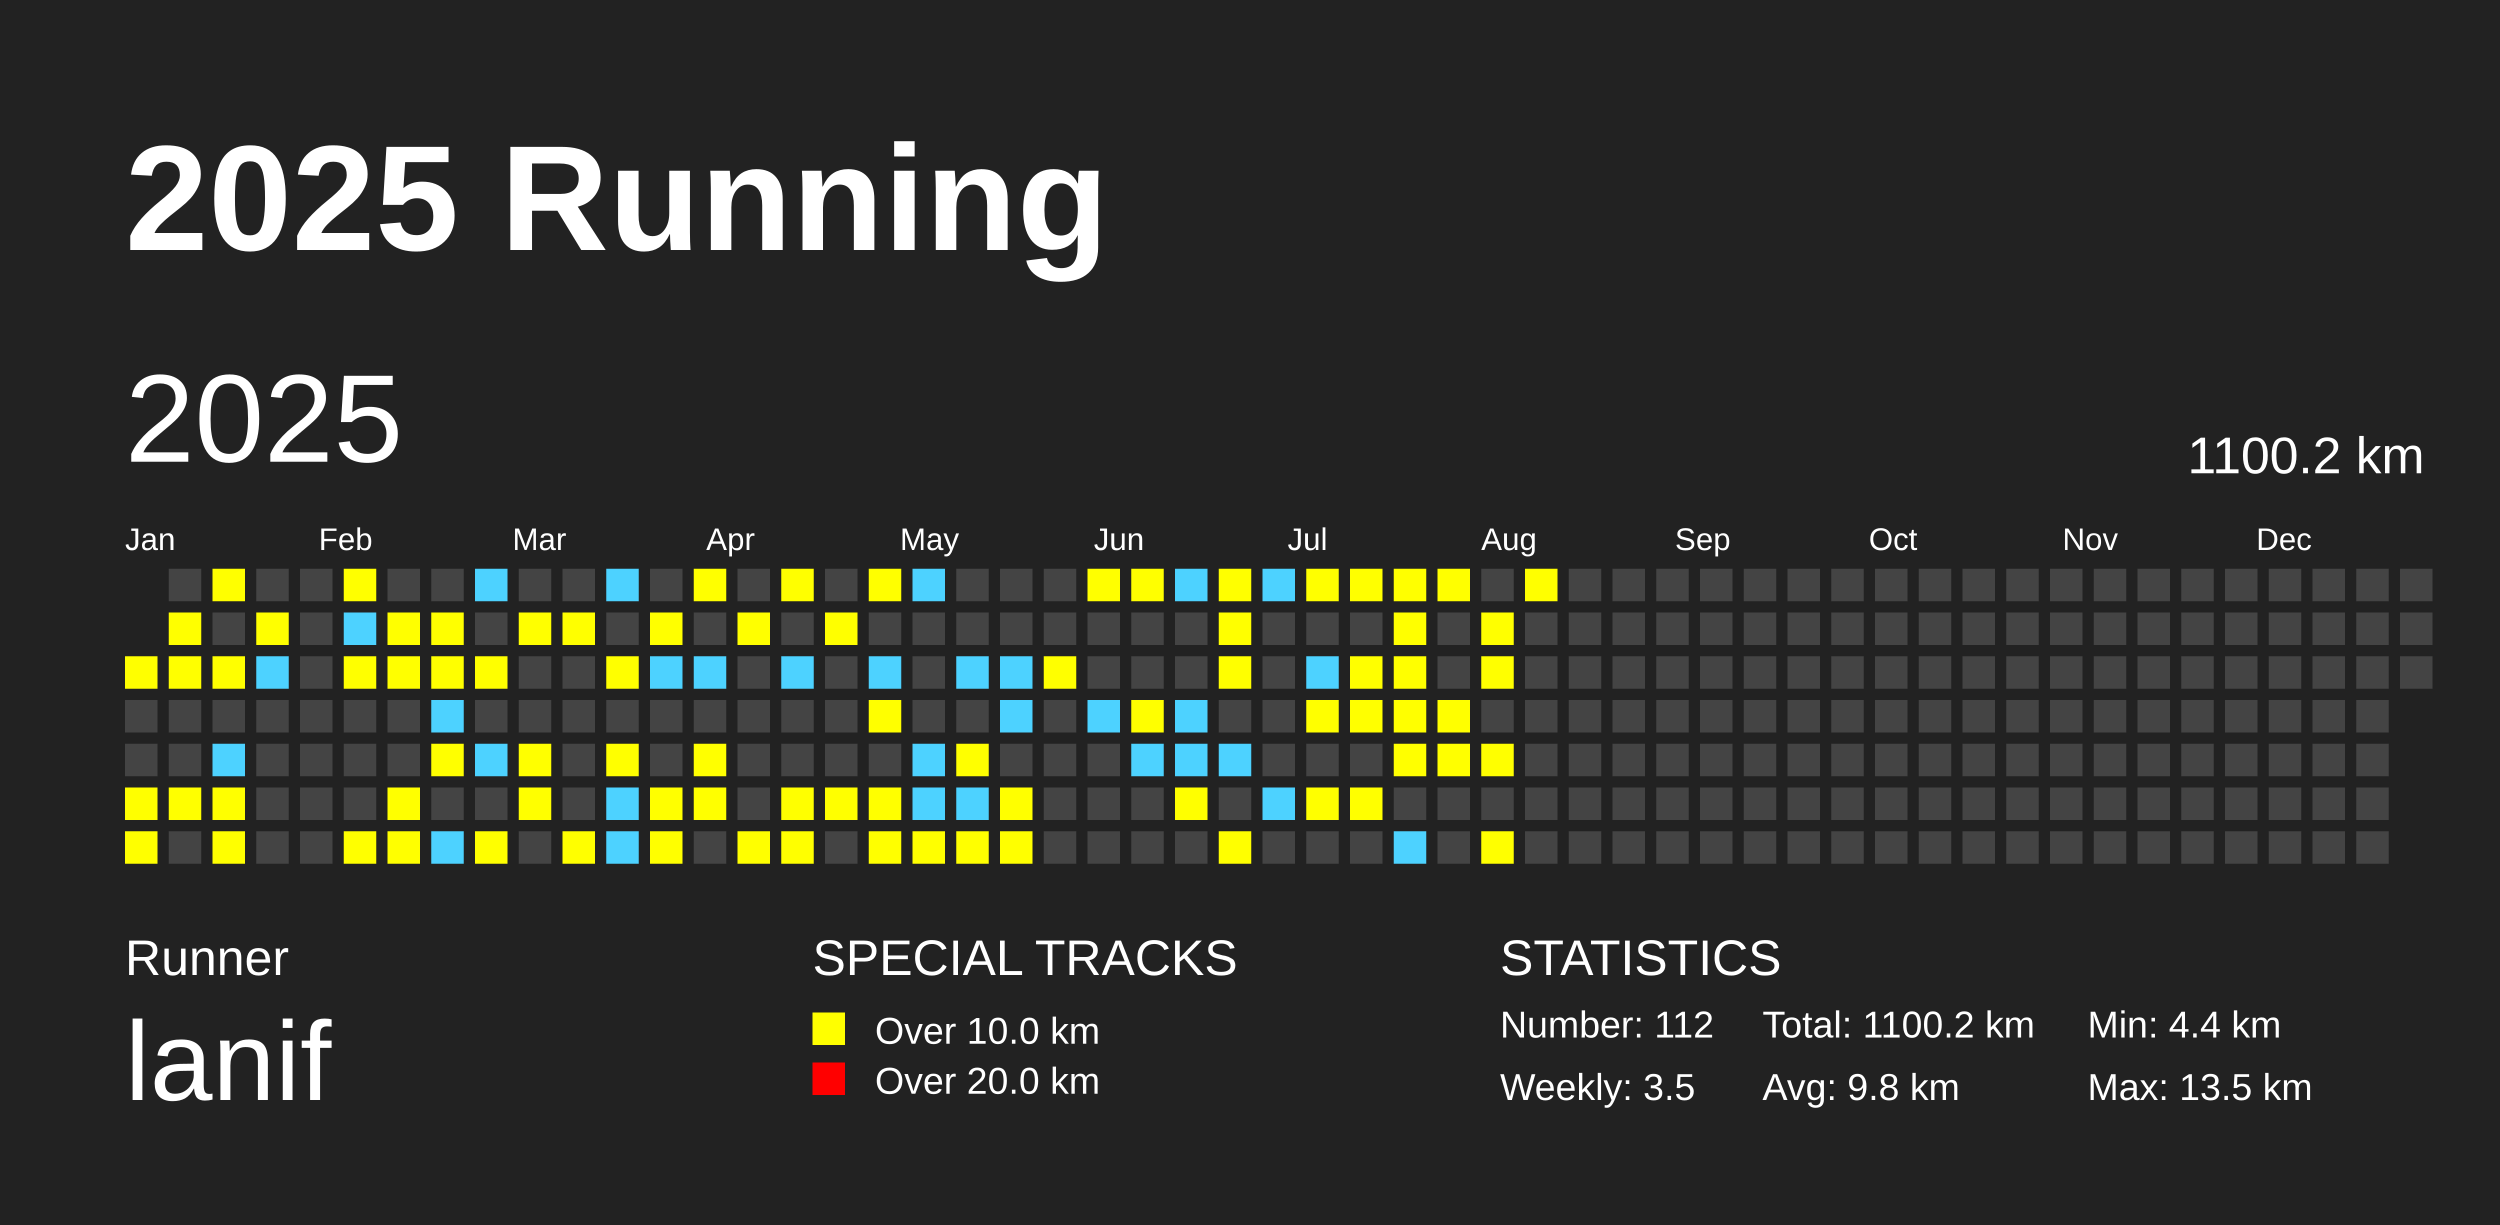
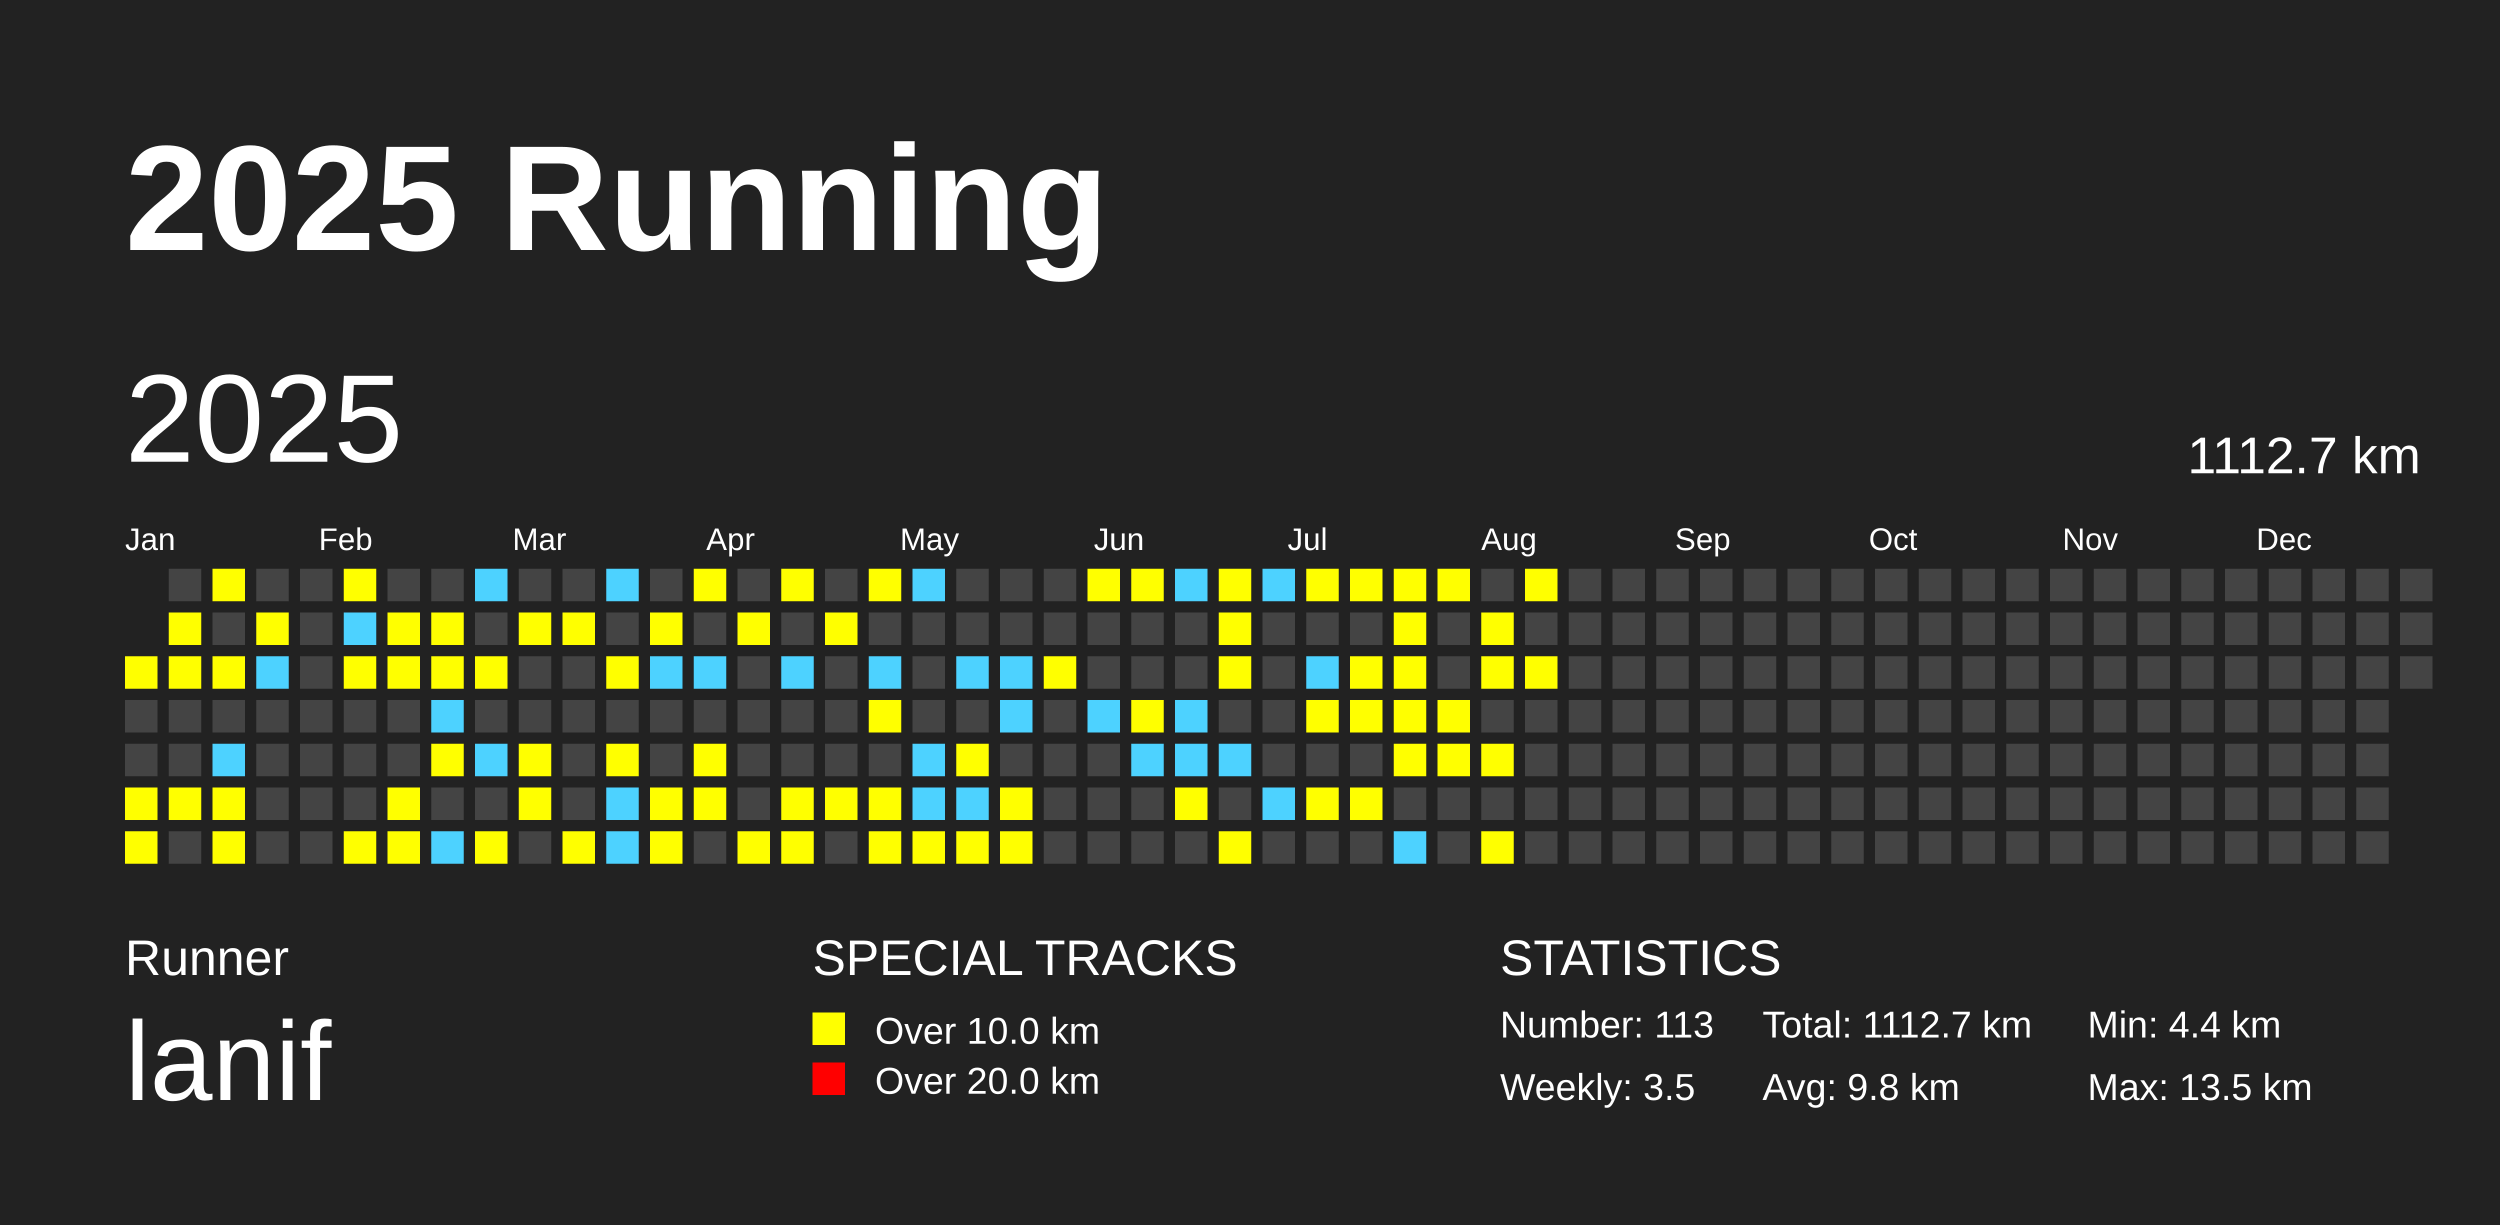
<svg xmlns="http://www.w3.org/2000/svg" baseProfile="full" height="98mm" version="1.1" viewBox="0,0,200,98" width="200mm">
  <defs />
  <rect fill="#222222" height="98" width="200" x="0" y="0" />
  <text fill="#FFFFFF" style="font-size:12px; font-family:Arial; font-weight:bold;" x="10" y="20">2025 Running</text>
  <text fill="#FFFFFF" style="font-size:4px; font-family:Arial" x="10" y="78">Runner</text>
  <text fill="#FFFFFF" style="font-size:9px; font-family:Arial" x="10" y="88">lanif</text>
  <text fill="#FFFFFF" style="font-size:4px; font-family:Arial" x="65" y="78">SPECIAL TRACKS</text>
  <rect fill="yellow" height="2.6" width="2.6" x="65" y="81" />
  <text fill="#FFFFFF" style="font-size:3px; font-family:Arial" x="70" y="83.5">Over 10.0 km</text>
  <rect fill="red" height="2.6" width="2.6" x="65" y="85" />
  <text fill="#FFFFFF" style="font-size:3px; font-family:Arial" x="70" y="87.5">Over 20.0 km</text>
  <text fill="#FFFFFF" style="font-size:4px; font-family:Arial" x="120" y="78">STATISTICS</text>
-   <text fill="#FFFFFF" style="font-size:3px; font-family:Arial" x="120" y="83">Number: 112</text>
+   <text fill="#FFFFFF" style="font-size:3px; font-family:Arial" x="120" y="83">Number: 113</text>
  <text fill="#FFFFFF" style="font-size:3px; font-family:Arial" x="120" y="88">Weekly: 3.5</text>
-   <text fill="#FFFFFF" style="font-size:3px; font-family:Arial" x="141" y="83">Total: 1100.2 km</text>
+   <text fill="#FFFFFF" style="font-size:3px; font-family:Arial" x="141" y="83">Total: 1112.7 km</text>
  <text fill="#FFFFFF" style="font-size:3px; font-family:Arial" x="141" y="88">Avg: 9.8 km</text>
  <text fill="#FFFFFF" style="font-size:3px; font-family:Arial" x="167" y="83">Min: 4.4 km</text>
  <text fill="#FFFFFF" style="font-size:3px; font-family:Arial" x="167" y="88">Max: 13.5 km</text>
  <text dominant-baseline="hanging" fill="#FFFFFF" style="font-size:10.0px; font-family:Arial;" x="10" y="30">2025</text>
-   <text dominant-baseline="hanging" fill="#FFFFFF" style="font-size:4.125px; font-family:Arial;" x="175" y="35">1100.2 km</text>
+   <text dominant-baseline="hanging" fill="#FFFFFF" style="font-size:4.125px; font-family:Arial;" x="175" y="35">1112.7 km</text>
  <text fill="#FFFFFF" style="font-size:2.5px; font-family:Arial" x="10.0" y="44">Jan</text>
  <text fill="#FFFFFF" style="font-size:2.5px; font-family:Arial" x="25.5" y="44">Feb</text>
  <text fill="#FFFFFF" style="font-size:2.5px; font-family:Arial" x="41.0" y="44">Mar</text>
  <text fill="#FFFFFF" style="font-size:2.5px; font-family:Arial" x="56.5" y="44">Apr</text>
  <text fill="#FFFFFF" style="font-size:2.5px; font-family:Arial" x="72.0" y="44">May</text>
  <text fill="#FFFFFF" style="font-size:2.5px; font-family:Arial" x="87.5" y="44">Jun</text>
  <text fill="#FFFFFF" style="font-size:2.5px; font-family:Arial" x="103.0" y="44">Jul</text>
  <text fill="#FFFFFF" style="font-size:2.5px; font-family:Arial" x="118.5" y="44">Aug</text>
  <text fill="#FFFFFF" style="font-size:2.5px; font-family:Arial" x="134.0" y="44">Sep</text>
  <text fill="#FFFFFF" style="font-size:2.5px; font-family:Arial" x="149.5" y="44">Oct</text>
  <text fill="#FFFFFF" style="font-size:2.5px; font-family:Arial" x="165.0" y="44">Nov</text>
  <text fill="#FFFFFF" style="font-size:2.5px; font-family:Arial" x="180.5" y="44">Dec</text>
  <rect fill="yellow" height="2.6" width="2.6" x="10.0" y="52.5" />
  <rect fill="#444444" height="2.6" width="2.6" x="10.0" y="56.0" />
  <rect fill="#444444" height="2.6" width="2.6" x="10.0" y="59.5" />
  <rect fill="yellow" height="2.6" width="2.6" x="10.0" y="63.0" />
  <rect fill="yellow" height="2.6" width="2.6" x="10.0" y="66.5" />
  <rect fill="#444444" height="2.6" width="2.6" x="13.5" y="45.5" />
  <rect fill="yellow" height="2.6" width="2.6" x="13.5" y="49.0" />
  <rect fill="yellow" height="2.6" width="2.6" x="13.5" y="52.5" />
  <rect fill="#444444" height="2.6" width="2.6" x="13.5" y="56.0" />
  <rect fill="#444444" height="2.6" width="2.6" x="13.5" y="59.5" />
  <rect fill="yellow" height="2.6" width="2.6" x="13.5" y="63.0" />
  <rect fill="#444444" height="2.6" width="2.6" x="13.5" y="66.5" />
  <rect fill="yellow" height="2.6" width="2.6" x="17.0" y="45.5" />
  <rect fill="#444444" height="2.6" width="2.6" x="17.0" y="49.0" />
  <rect fill="yellow" height="2.6" width="2.6" x="17.0" y="52.5" />
  <rect fill="#444444" height="2.6" width="2.6" x="17.0" y="56.0" />
  <rect fill="#4DD2FF" height="2.6" width="2.6" x="17.0" y="59.5" />
  <rect fill="yellow" height="2.6" width="2.6" x="17.0" y="63.0" />
  <rect fill="yellow" height="2.6" width="2.6" x="17.0" y="66.5" />
  <rect fill="#444444" height="2.6" width="2.6" x="20.5" y="45.5" />
  <rect fill="yellow" height="2.6" width="2.6" x="20.5" y="49.0" />
  <rect fill="#4DD2FF" height="2.6" width="2.6" x="20.5" y="52.5" />
  <rect fill="#444444" height="2.6" width="2.6" x="20.5" y="56.0" />
  <rect fill="#444444" height="2.6" width="2.6" x="20.5" y="59.5" />
  <rect fill="#444444" height="2.6" width="2.6" x="20.5" y="63.0" />
  <rect fill="#444444" height="2.6" width="2.6" x="20.5" y="66.5" />
  <rect fill="#444444" height="2.6" width="2.6" x="24.0" y="45.5" />
  <rect fill="#444444" height="2.6" width="2.6" x="24.0" y="49.0" />
  <rect fill="#444444" height="2.6" width="2.6" x="24.0" y="52.5" />
  <rect fill="#444444" height="2.6" width="2.6" x="24.0" y="56.0" />
  <rect fill="#444444" height="2.6" width="2.6" x="24.0" y="59.5" />
  <rect fill="#444444" height="2.6" width="2.6" x="24.0" y="63.0" />
  <rect fill="#444444" height="2.6" width="2.6" x="24.0" y="66.5" />
  <rect fill="yellow" height="2.6" width="2.6" x="27.5" y="45.5" />
  <rect fill="#4DD2FF" height="2.6" width="2.6" x="27.5" y="49.0" />
  <rect fill="yellow" height="2.6" width="2.6" x="27.5" y="52.5" />
  <rect fill="#444444" height="2.6" width="2.6" x="27.5" y="56.0" />
  <rect fill="#444444" height="2.6" width="2.6" x="27.5" y="59.5" />
  <rect fill="#444444" height="2.6" width="2.6" x="27.5" y="63.0" />
  <rect fill="yellow" height="2.6" width="2.6" x="27.5" y="66.5" />
  <rect fill="#444444" height="2.6" width="2.6" x="31.0" y="45.5" />
  <rect fill="yellow" height="2.6" width="2.6" x="31.0" y="49.0" />
  <rect fill="yellow" height="2.6" width="2.6" x="31.0" y="52.5" />
  <rect fill="#444444" height="2.6" width="2.6" x="31.0" y="56.0" />
  <rect fill="#444444" height="2.6" width="2.6" x="31.0" y="59.5" />
  <rect fill="yellow" height="2.6" width="2.6" x="31.0" y="63.0" />
  <rect fill="yellow" height="2.6" width="2.6" x="31.0" y="66.5" />
  <rect fill="#444444" height="2.6" width="2.6" x="34.5" y="45.5" />
  <rect fill="yellow" height="2.6" width="2.6" x="34.5" y="49.0" />
  <rect fill="yellow" height="2.6" width="2.6" x="34.5" y="52.5" />
  <rect fill="#4DD2FF" height="2.6" width="2.6" x="34.5" y="56.0" />
  <rect fill="yellow" height="2.6" width="2.6" x="34.5" y="59.5" />
  <rect fill="#444444" height="2.6" width="2.6" x="34.5" y="63.0" />
  <rect fill="#4DD2FF" height="2.6" width="2.6" x="34.5" y="66.5" />
  <rect fill="#4DD2FF" height="2.6" width="2.6" x="38.0" y="45.5" />
  <rect fill="#444444" height="2.6" width="2.6" x="38.0" y="49.0" />
  <rect fill="yellow" height="2.6" width="2.6" x="38.0" y="52.5" />
  <rect fill="#444444" height="2.6" width="2.6" x="38.0" y="56.0" />
  <rect fill="#4DD2FF" height="2.6" width="2.6" x="38.0" y="59.5" />
  <rect fill="#444444" height="2.6" width="2.6" x="38.0" y="63.0" />
  <rect fill="yellow" height="2.6" width="2.6" x="38.0" y="66.5" />
  <rect fill="#444444" height="2.6" width="2.6" x="41.5" y="45.5" />
  <rect fill="yellow" height="2.6" width="2.6" x="41.5" y="49.0" />
  <rect fill="#444444" height="2.6" width="2.6" x="41.5" y="52.5" />
  <rect fill="#444444" height="2.6" width="2.6" x="41.5" y="56.0" />
  <rect fill="yellow" height="2.6" width="2.6" x="41.5" y="59.5" />
  <rect fill="yellow" height="2.6" width="2.6" x="41.5" y="63.0" />
  <rect fill="#444444" height="2.6" width="2.6" x="41.5" y="66.5" />
  <rect fill="#444444" height="2.6" width="2.6" x="45.0" y="45.5" />
  <rect fill="yellow" height="2.6" width="2.6" x="45.0" y="49.0" />
  <rect fill="#444444" height="2.6" width="2.6" x="45.0" y="52.5" />
  <rect fill="#444444" height="2.6" width="2.6" x="45.0" y="56.0" />
  <rect fill="#444444" height="2.6" width="2.6" x="45.0" y="59.5" />
  <rect fill="#444444" height="2.6" width="2.6" x="45.0" y="63.0" />
  <rect fill="yellow" height="2.6" width="2.6" x="45.0" y="66.5" />
  <rect fill="#4DD2FF" height="2.6" width="2.6" x="48.5" y="45.5" />
  <rect fill="#444444" height="2.6" width="2.6" x="48.5" y="49.0" />
  <rect fill="yellow" height="2.6" width="2.6" x="48.5" y="52.5" />
  <rect fill="#444444" height="2.6" width="2.6" x="48.5" y="56.0" />
  <rect fill="yellow" height="2.6" width="2.6" x="48.5" y="59.5" />
  <rect fill="#4DD2FF" height="2.6" width="2.6" x="48.5" y="63.0" />
  <rect fill="#4DD2FF" height="2.6" width="2.6" x="48.5" y="66.5" />
  <rect fill="#444444" height="2.6" width="2.6" x="52.0" y="45.5" />
  <rect fill="yellow" height="2.6" width="2.6" x="52.0" y="49.0" />
  <rect fill="#4DD2FF" height="2.6" width="2.6" x="52.0" y="52.5" />
  <rect fill="#444444" height="2.6" width="2.6" x="52.0" y="56.0" />
  <rect fill="#444444" height="2.6" width="2.6" x="52.0" y="59.5" />
  <rect fill="yellow" height="2.6" width="2.6" x="52.0" y="63.0" />
  <rect fill="yellow" height="2.6" width="2.6" x="52.0" y="66.5" />
  <rect fill="yellow" height="2.6" width="2.6" x="55.5" y="45.5" />
  <rect fill="#444444" height="2.6" width="2.6" x="55.5" y="49.0" />
  <rect fill="#4DD2FF" height="2.6" width="2.6" x="55.5" y="52.5" />
  <rect fill="#444444" height="2.6" width="2.6" x="55.5" y="56.0" />
  <rect fill="yellow" height="2.6" width="2.6" x="55.5" y="59.5" />
  <rect fill="yellow" height="2.6" width="2.6" x="55.5" y="63.0" />
  <rect fill="#444444" height="2.6" width="2.6" x="55.5" y="66.5" />
  <rect fill="#444444" height="2.6" width="2.6" x="59.0" y="45.5" />
  <rect fill="yellow" height="2.6" width="2.6" x="59.0" y="49.0" />
  <rect fill="#444444" height="2.6" width="2.6" x="59.0" y="52.5" />
  <rect fill="#444444" height="2.6" width="2.6" x="59.0" y="56.0" />
  <rect fill="#444444" height="2.6" width="2.6" x="59.0" y="59.5" />
  <rect fill="#444444" height="2.6" width="2.6" x="59.0" y="63.0" />
  <rect fill="yellow" height="2.6" width="2.6" x="59.0" y="66.5" />
  <rect fill="yellow" height="2.6" width="2.6" x="62.5" y="45.5" />
  <rect fill="#444444" height="2.6" width="2.6" x="62.5" y="49.0" />
  <rect fill="#4DD2FF" height="2.6" width="2.6" x="62.5" y="52.5" />
  <rect fill="#444444" height="2.6" width="2.6" x="62.5" y="56.0" />
  <rect fill="#444444" height="2.6" width="2.6" x="62.5" y="59.5" />
  <rect fill="yellow" height="2.6" width="2.6" x="62.5" y="63.0" />
  <rect fill="yellow" height="2.6" width="2.6" x="62.5" y="66.5" />
  <rect fill="#444444" height="2.6" width="2.6" x="66.0" y="45.5" />
  <rect fill="yellow" height="2.6" width="2.6" x="66.0" y="49.0" />
  <rect fill="#444444" height="2.6" width="2.6" x="66.0" y="52.5" />
  <rect fill="#444444" height="2.6" width="2.6" x="66.0" y="56.0" />
  <rect fill="#444444" height="2.6" width="2.6" x="66.0" y="59.5" />
  <rect fill="yellow" height="2.6" width="2.6" x="66.0" y="63.0" />
  <rect fill="#444444" height="2.6" width="2.6" x="66.0" y="66.5" />
  <rect fill="yellow" height="2.6" width="2.6" x="69.5" y="45.5" />
  <rect fill="#444444" height="2.6" width="2.6" x="69.5" y="49.0" />
  <rect fill="#4DD2FF" height="2.6" width="2.6" x="69.5" y="52.5" />
  <rect fill="yellow" height="2.6" width="2.6" x="69.5" y="56.0" />
  <rect fill="#444444" height="2.6" width="2.6" x="69.5" y="59.5" />
  <rect fill="yellow" height="2.6" width="2.6" x="69.5" y="63.0" />
  <rect fill="yellow" height="2.6" width="2.6" x="69.5" y="66.5" />
  <rect fill="#4DD2FF" height="2.6" width="2.6" x="73.0" y="45.5" />
  <rect fill="#444444" height="2.6" width="2.6" x="73.0" y="49.0" />
  <rect fill="#444444" height="2.6" width="2.6" x="73.0" y="52.5" />
  <rect fill="#444444" height="2.6" width="2.6" x="73.0" y="56.0" />
  <rect fill="#4DD2FF" height="2.6" width="2.6" x="73.0" y="59.5" />
  <rect fill="#4DD2FF" height="2.6" width="2.6" x="73.0" y="63.0" />
  <rect fill="yellow" height="2.6" width="2.6" x="73.0" y="66.5" />
  <rect fill="#444444" height="2.6" width="2.6" x="76.5" y="45.5" />
  <rect fill="#444444" height="2.6" width="2.6" x="76.5" y="49.0" />
  <rect fill="#4DD2FF" height="2.6" width="2.6" x="76.5" y="52.5" />
  <rect fill="#444444" height="2.6" width="2.6" x="76.5" y="56.0" />
  <rect fill="yellow" height="2.6" width="2.6" x="76.5" y="59.5" />
  <rect fill="#4DD2FF" height="2.6" width="2.6" x="76.5" y="63.0" />
  <rect fill="yellow" height="2.6" width="2.6" x="76.5" y="66.5" />
  <rect fill="#444444" height="2.6" width="2.6" x="80.0" y="45.5" />
  <rect fill="#444444" height="2.6" width="2.6" x="80.0" y="49.0" />
  <rect fill="#4DD2FF" height="2.6" width="2.6" x="80.0" y="52.5" />
  <rect fill="#4DD2FF" height="2.6" width="2.6" x="80.0" y="56.0" />
  <rect fill="#444444" height="2.6" width="2.6" x="80.0" y="59.5" />
  <rect fill="yellow" height="2.6" width="2.6" x="80.0" y="63.0" />
  <rect fill="yellow" height="2.6" width="2.6" x="80.0" y="66.5" />
  <rect fill="#444444" height="2.6" width="2.6" x="83.5" y="45.5" />
  <rect fill="#444444" height="2.6" width="2.6" x="83.5" y="49.0" />
  <rect fill="yellow" height="2.6" width="2.6" x="83.5" y="52.5" />
  <rect fill="#444444" height="2.6" width="2.6" x="83.5" y="56.0" />
  <rect fill="#444444" height="2.6" width="2.6" x="83.5" y="59.5" />
  <rect fill="#444444" height="2.6" width="2.6" x="83.5" y="63.0" />
  <rect fill="#444444" height="2.6" width="2.6" x="83.5" y="66.5" />
  <rect fill="yellow" height="2.6" width="2.6" x="87.0" y="45.5" />
  <rect fill="#444444" height="2.6" width="2.6" x="87.0" y="49.0" />
  <rect fill="#444444" height="2.6" width="2.6" x="87.0" y="52.5" />
  <rect fill="#4DD2FF" height="2.6" width="2.6" x="87.0" y="56.0" />
  <rect fill="#444444" height="2.6" width="2.6" x="87.0" y="59.5" />
  <rect fill="#444444" height="2.6" width="2.6" x="87.0" y="63.0" />
  <rect fill="#444444" height="2.6" width="2.6" x="87.0" y="66.5" />
  <rect fill="yellow" height="2.6" width="2.6" x="90.5" y="45.5" />
  <rect fill="#444444" height="2.6" width="2.6" x="90.5" y="49.0" />
  <rect fill="#444444" height="2.6" width="2.6" x="90.5" y="52.5" />
  <rect fill="yellow" height="2.6" width="2.6" x="90.5" y="56.0" />
  <rect fill="#4DD2FF" height="2.6" width="2.6" x="90.5" y="59.5" />
  <rect fill="#444444" height="2.6" width="2.6" x="90.5" y="63.0" />
  <rect fill="#444444" height="2.6" width="2.6" x="90.5" y="66.5" />
  <rect fill="#4DD2FF" height="2.6" width="2.6" x="94.0" y="45.5" />
  <rect fill="#444444" height="2.6" width="2.6" x="94.0" y="49.0" />
  <rect fill="#444444" height="2.6" width="2.6" x="94.0" y="52.5" />
  <rect fill="#4DD2FF" height="2.6" width="2.6" x="94.0" y="56.0" />
  <rect fill="#4DD2FF" height="2.6" width="2.6" x="94.0" y="59.5" />
  <rect fill="yellow" height="2.6" width="2.6" x="94.0" y="63.0" />
  <rect fill="#444444" height="2.6" width="2.6" x="94.0" y="66.5" />
  <rect fill="yellow" height="2.6" width="2.6" x="97.5" y="45.5" />
  <rect fill="yellow" height="2.6" width="2.6" x="97.5" y="49.0" />
  <rect fill="yellow" height="2.6" width="2.6" x="97.5" y="52.5" />
  <rect fill="#444444" height="2.6" width="2.6" x="97.5" y="56.0" />
  <rect fill="#4DD2FF" height="2.6" width="2.6" x="97.5" y="59.5" />
  <rect fill="#444444" height="2.6" width="2.6" x="97.5" y="63.0" />
  <rect fill="yellow" height="2.6" width="2.6" x="97.5" y="66.5" />
  <rect fill="#4DD2FF" height="2.6" width="2.6" x="101.0" y="45.5" />
  <rect fill="#444444" height="2.6" width="2.6" x="101.0" y="49.0" />
  <rect fill="#444444" height="2.6" width="2.6" x="101.0" y="52.5" />
  <rect fill="#444444" height="2.6" width="2.6" x="101.0" y="56.0" />
  <rect fill="#444444" height="2.6" width="2.6" x="101.0" y="59.5" />
  <rect fill="#4DD2FF" height="2.6" width="2.6" x="101.0" y="63.0" />
  <rect fill="#444444" height="2.6" width="2.6" x="101.0" y="66.5" />
  <rect fill="yellow" height="2.6" width="2.6" x="104.5" y="45.5" />
  <rect fill="#444444" height="2.6" width="2.6" x="104.5" y="49.0" />
  <rect fill="#4DD2FF" height="2.6" width="2.6" x="104.5" y="52.5" />
  <rect fill="yellow" height="2.6" width="2.6" x="104.5" y="56.0" />
  <rect fill="#444444" height="2.6" width="2.6" x="104.5" y="59.5" />
  <rect fill="yellow" height="2.6" width="2.6" x="104.5" y="63.0" />
  <rect fill="#444444" height="2.6" width="2.6" x="104.5" y="66.5" />
  <rect fill="yellow" height="2.6" width="2.6" x="108.0" y="45.5" />
  <rect fill="#444444" height="2.6" width="2.6" x="108.0" y="49.0" />
  <rect fill="yellow" height="2.6" width="2.6" x="108.0" y="52.5" />
  <rect fill="yellow" height="2.6" width="2.6" x="108.0" y="56.0" />
  <rect fill="#444444" height="2.6" width="2.6" x="108.0" y="59.5" />
  <rect fill="yellow" height="2.6" width="2.6" x="108.0" y="63.0" />
  <rect fill="#444444" height="2.6" width="2.6" x="108.0" y="66.5" />
  <rect fill="yellow" height="2.6" width="2.6" x="111.5" y="45.5" />
  <rect fill="yellow" height="2.6" width="2.6" x="111.5" y="49.0" />
  <rect fill="yellow" height="2.6" width="2.6" x="111.5" y="52.5" />
  <rect fill="yellow" height="2.6" width="2.6" x="111.5" y="56.0" />
  <rect fill="yellow" height="2.6" width="2.6" x="111.5" y="59.5" />
  <rect fill="#444444" height="2.6" width="2.6" x="111.5" y="63.0" />
  <rect fill="#4DD2FF" height="2.6" width="2.6" x="111.5" y="66.5" />
  <rect fill="yellow" height="2.6" width="2.6" x="115.0" y="45.5" />
  <rect fill="#444444" height="2.6" width="2.6" x="115.0" y="49.0" />
  <rect fill="#444444" height="2.6" width="2.6" x="115.0" y="52.5" />
  <rect fill="yellow" height="2.6" width="2.6" x="115.0" y="56.0" />
  <rect fill="yellow" height="2.6" width="2.6" x="115.0" y="59.5" />
  <rect fill="#444444" height="2.6" width="2.6" x="115.0" y="63.0" />
  <rect fill="#444444" height="2.6" width="2.6" x="115.0" y="66.5" />
  <rect fill="#444444" height="2.6" width="2.6" x="118.5" y="45.5" />
  <rect fill="yellow" height="2.6" width="2.6" x="118.5" y="49.0" />
  <rect fill="yellow" height="2.6" width="2.6" x="118.5" y="52.5" />
  <rect fill="#444444" height="2.6" width="2.6" x="118.5" y="56.0" />
  <rect fill="yellow" height="2.6" width="2.6" x="118.5" y="59.5" />
  <rect fill="#444444" height="2.6" width="2.6" x="118.5" y="63.0" />
  <rect fill="yellow" height="2.6" width="2.6" x="118.5" y="66.5" />
  <rect fill="yellow" height="2.6" width="2.6" x="122.0" y="45.5" />
  <rect fill="#444444" height="2.6" width="2.6" x="122.0" y="49.0" />
-   <rect fill="#444444" height="2.6" width="2.6" x="122.0" y="52.5" />
+   <rect fill="yellow" height="2.6" width="2.6" x="122.0" y="52.5" />
  <rect fill="#444444" height="2.6" width="2.6" x="122.0" y="56.0" />
  <rect fill="#444444" height="2.6" width="2.6" x="122.0" y="59.5" />
  <rect fill="#444444" height="2.6" width="2.6" x="122.0" y="63.0" />
  <rect fill="#444444" height="2.6" width="2.6" x="122.0" y="66.5" />
  <rect fill="#444444" height="2.6" width="2.6" x="125.5" y="45.5" />
  <rect fill="#444444" height="2.6" width="2.6" x="125.5" y="49.0" />
  <rect fill="#444444" height="2.6" width="2.6" x="125.5" y="52.5" />
  <rect fill="#444444" height="2.6" width="2.6" x="125.5" y="56.0" />
  <rect fill="#444444" height="2.6" width="2.6" x="125.5" y="59.5" />
  <rect fill="#444444" height="2.6" width="2.6" x="125.5" y="63.0" />
  <rect fill="#444444" height="2.6" width="2.6" x="125.5" y="66.5" />
  <rect fill="#444444" height="2.6" width="2.6" x="129.0" y="45.5" />
  <rect fill="#444444" height="2.6" width="2.6" x="129.0" y="49.0" />
  <rect fill="#444444" height="2.6" width="2.6" x="129.0" y="52.5" />
  <rect fill="#444444" height="2.6" width="2.6" x="129.0" y="56.0" />
  <rect fill="#444444" height="2.6" width="2.6" x="129.0" y="59.5" />
  <rect fill="#444444" height="2.6" width="2.6" x="129.0" y="63.0" />
  <rect fill="#444444" height="2.6" width="2.6" x="129.0" y="66.5" />
  <rect fill="#444444" height="2.6" width="2.6" x="132.5" y="45.5" />
  <rect fill="#444444" height="2.6" width="2.6" x="132.5" y="49.0" />
  <rect fill="#444444" height="2.6" width="2.6" x="132.5" y="52.5" />
  <rect fill="#444444" height="2.6" width="2.6" x="132.5" y="56.0" />
  <rect fill="#444444" height="2.6" width="2.6" x="132.5" y="59.5" />
  <rect fill="#444444" height="2.6" width="2.6" x="132.5" y="63.0" />
  <rect fill="#444444" height="2.6" width="2.6" x="132.5" y="66.5" />
  <rect fill="#444444" height="2.6" width="2.6" x="136.0" y="45.5" />
  <rect fill="#444444" height="2.6" width="2.6" x="136.0" y="49.0" />
  <rect fill="#444444" height="2.6" width="2.6" x="136.0" y="52.5" />
  <rect fill="#444444" height="2.6" width="2.6" x="136.0" y="56.0" />
  <rect fill="#444444" height="2.6" width="2.6" x="136.0" y="59.5" />
  <rect fill="#444444" height="2.6" width="2.6" x="136.0" y="63.0" />
  <rect fill="#444444" height="2.6" width="2.6" x="136.0" y="66.5" />
  <rect fill="#444444" height="2.6" width="2.6" x="139.5" y="45.5" />
  <rect fill="#444444" height="2.6" width="2.6" x="139.5" y="49.0" />
  <rect fill="#444444" height="2.6" width="2.6" x="139.5" y="52.5" />
  <rect fill="#444444" height="2.6" width="2.6" x="139.5" y="56.0" />
  <rect fill="#444444" height="2.6" width="2.6" x="139.5" y="59.5" />
  <rect fill="#444444" height="2.6" width="2.6" x="139.5" y="63.0" />
  <rect fill="#444444" height="2.6" width="2.6" x="139.5" y="66.5" />
  <rect fill="#444444" height="2.6" width="2.6" x="143.0" y="45.5" />
  <rect fill="#444444" height="2.6" width="2.6" x="143.0" y="49.0" />
  <rect fill="#444444" height="2.6" width="2.6" x="143.0" y="52.5" />
  <rect fill="#444444" height="2.6" width="2.6" x="143.0" y="56.0" />
  <rect fill="#444444" height="2.6" width="2.6" x="143.0" y="59.5" />
  <rect fill="#444444" height="2.6" width="2.6" x="143.0" y="63.0" />
  <rect fill="#444444" height="2.6" width="2.6" x="143.0" y="66.5" />
  <rect fill="#444444" height="2.6" width="2.6" x="146.5" y="45.5" />
  <rect fill="#444444" height="2.6" width="2.6" x="146.5" y="49.0" />
  <rect fill="#444444" height="2.6" width="2.6" x="146.5" y="52.5" />
  <rect fill="#444444" height="2.6" width="2.6" x="146.5" y="56.0" />
  <rect fill="#444444" height="2.6" width="2.6" x="146.5" y="59.5" />
  <rect fill="#444444" height="2.6" width="2.6" x="146.5" y="63.0" />
  <rect fill="#444444" height="2.6" width="2.6" x="146.5" y="66.5" />
  <rect fill="#444444" height="2.6" width="2.6" x="150.0" y="45.5" />
  <rect fill="#444444" height="2.6" width="2.6" x="150.0" y="49.0" />
  <rect fill="#444444" height="2.6" width="2.6" x="150.0" y="52.5" />
  <rect fill="#444444" height="2.6" width="2.6" x="150.0" y="56.0" />
  <rect fill="#444444" height="2.6" width="2.6" x="150.0" y="59.5" />
  <rect fill="#444444" height="2.6" width="2.6" x="150.0" y="63.0" />
  <rect fill="#444444" height="2.6" width="2.6" x="150.0" y="66.5" />
  <rect fill="#444444" height="2.6" width="2.6" x="153.5" y="45.5" />
  <rect fill="#444444" height="2.6" width="2.6" x="153.5" y="49.0" />
  <rect fill="#444444" height="2.6" width="2.6" x="153.5" y="52.5" />
  <rect fill="#444444" height="2.6" width="2.6" x="153.5" y="56.0" />
  <rect fill="#444444" height="2.6" width="2.6" x="153.5" y="59.5" />
  <rect fill="#444444" height="2.6" width="2.6" x="153.5" y="63.0" />
  <rect fill="#444444" height="2.6" width="2.6" x="153.5" y="66.5" />
  <rect fill="#444444" height="2.6" width="2.6" x="157.0" y="45.5" />
  <rect fill="#444444" height="2.6" width="2.6" x="157.0" y="49.0" />
  <rect fill="#444444" height="2.6" width="2.6" x="157.0" y="52.5" />
  <rect fill="#444444" height="2.6" width="2.6" x="157.0" y="56.0" />
  <rect fill="#444444" height="2.6" width="2.6" x="157.0" y="59.5" />
  <rect fill="#444444" height="2.6" width="2.6" x="157.0" y="63.0" />
  <rect fill="#444444" height="2.6" width="2.6" x="157.0" y="66.5" />
  <rect fill="#444444" height="2.6" width="2.6" x="160.5" y="45.5" />
  <rect fill="#444444" height="2.6" width="2.6" x="160.5" y="49.0" />
  <rect fill="#444444" height="2.6" width="2.6" x="160.5" y="52.5" />
  <rect fill="#444444" height="2.6" width="2.6" x="160.5" y="56.0" />
  <rect fill="#444444" height="2.6" width="2.6" x="160.5" y="59.5" />
  <rect fill="#444444" height="2.6" width="2.6" x="160.5" y="63.0" />
  <rect fill="#444444" height="2.6" width="2.6" x="160.5" y="66.5" />
  <rect fill="#444444" height="2.6" width="2.6" x="164.0" y="45.5" />
  <rect fill="#444444" height="2.6" width="2.6" x="164.0" y="49.0" />
  <rect fill="#444444" height="2.6" width="2.6" x="164.0" y="52.5" />
  <rect fill="#444444" height="2.6" width="2.6" x="164.0" y="56.0" />
  <rect fill="#444444" height="2.6" width="2.6" x="164.0" y="59.5" />
  <rect fill="#444444" height="2.6" width="2.6" x="164.0" y="63.0" />
  <rect fill="#444444" height="2.6" width="2.6" x="164.0" y="66.5" />
  <rect fill="#444444" height="2.6" width="2.6" x="167.5" y="45.5" />
  <rect fill="#444444" height="2.6" width="2.6" x="167.5" y="49.0" />
  <rect fill="#444444" height="2.6" width="2.6" x="167.5" y="52.5" />
  <rect fill="#444444" height="2.6" width="2.6" x="167.5" y="56.0" />
  <rect fill="#444444" height="2.6" width="2.6" x="167.5" y="59.5" />
  <rect fill="#444444" height="2.6" width="2.6" x="167.5" y="63.0" />
  <rect fill="#444444" height="2.6" width="2.6" x="167.5" y="66.5" />
  <rect fill="#444444" height="2.6" width="2.6" x="171.0" y="45.5" />
  <rect fill="#444444" height="2.6" width="2.6" x="171.0" y="49.0" />
  <rect fill="#444444" height="2.6" width="2.6" x="171.0" y="52.5" />
  <rect fill="#444444" height="2.6" width="2.6" x="171.0" y="56.0" />
  <rect fill="#444444" height="2.6" width="2.6" x="171.0" y="59.5" />
  <rect fill="#444444" height="2.6" width="2.6" x="171.0" y="63.0" />
  <rect fill="#444444" height="2.6" width="2.6" x="171.0" y="66.5" />
  <rect fill="#444444" height="2.6" width="2.6" x="174.5" y="45.5" />
  <rect fill="#444444" height="2.6" width="2.6" x="174.5" y="49.0" />
  <rect fill="#444444" height="2.6" width="2.6" x="174.5" y="52.5" />
  <rect fill="#444444" height="2.6" width="2.6" x="174.5" y="56.0" />
  <rect fill="#444444" height="2.6" width="2.6" x="174.5" y="59.5" />
  <rect fill="#444444" height="2.6" width="2.6" x="174.5" y="63.0" />
  <rect fill="#444444" height="2.6" width="2.6" x="174.5" y="66.5" />
  <rect fill="#444444" height="2.6" width="2.6" x="178.0" y="45.5" />
  <rect fill="#444444" height="2.6" width="2.6" x="178.0" y="49.0" />
  <rect fill="#444444" height="2.6" width="2.6" x="178.0" y="52.5" />
  <rect fill="#444444" height="2.6" width="2.6" x="178.0" y="56.0" />
  <rect fill="#444444" height="2.6" width="2.6" x="178.0" y="59.5" />
  <rect fill="#444444" height="2.6" width="2.6" x="178.0" y="63.0" />
  <rect fill="#444444" height="2.6" width="2.6" x="178.0" y="66.5" />
  <rect fill="#444444" height="2.6" width="2.6" x="181.5" y="45.5" />
  <rect fill="#444444" height="2.6" width="2.6" x="181.5" y="49.0" />
  <rect fill="#444444" height="2.6" width="2.6" x="181.5" y="52.5" />
  <rect fill="#444444" height="2.6" width="2.6" x="181.5" y="56.0" />
  <rect fill="#444444" height="2.6" width="2.6" x="181.5" y="59.5" />
  <rect fill="#444444" height="2.6" width="2.6" x="181.5" y="63.0" />
  <rect fill="#444444" height="2.6" width="2.6" x="181.5" y="66.5" />
  <rect fill="#444444" height="2.6" width="2.6" x="185.0" y="45.5" />
  <rect fill="#444444" height="2.6" width="2.6" x="185.0" y="49.0" />
  <rect fill="#444444" height="2.6" width="2.6" x="185.0" y="52.5" />
  <rect fill="#444444" height="2.6" width="2.6" x="185.0" y="56.0" />
  <rect fill="#444444" height="2.6" width="2.6" x="185.0" y="59.5" />
  <rect fill="#444444" height="2.6" width="2.6" x="185.0" y="63.0" />
  <rect fill="#444444" height="2.6" width="2.6" x="185.0" y="66.5" />
  <rect fill="#444444" height="2.6" width="2.6" x="188.5" y="45.5" />
  <rect fill="#444444" height="2.6" width="2.6" x="188.5" y="49.0" />
  <rect fill="#444444" height="2.6" width="2.6" x="188.5" y="52.5" />
  <rect fill="#444444" height="2.6" width="2.6" x="188.5" y="56.0" />
  <rect fill="#444444" height="2.6" width="2.6" x="188.5" y="59.5" />
  <rect fill="#444444" height="2.6" width="2.6" x="188.5" y="63.0" />
  <rect fill="#444444" height="2.6" width="2.6" x="188.5" y="66.5" />
  <rect fill="#444444" height="2.6" width="2.6" x="192.0" y="45.5" />
  <rect fill="#444444" height="2.6" width="2.6" x="192.0" y="49.0" />
  <rect fill="#444444" height="2.6" width="2.6" x="192.0" y="52.5" />
</svg>
